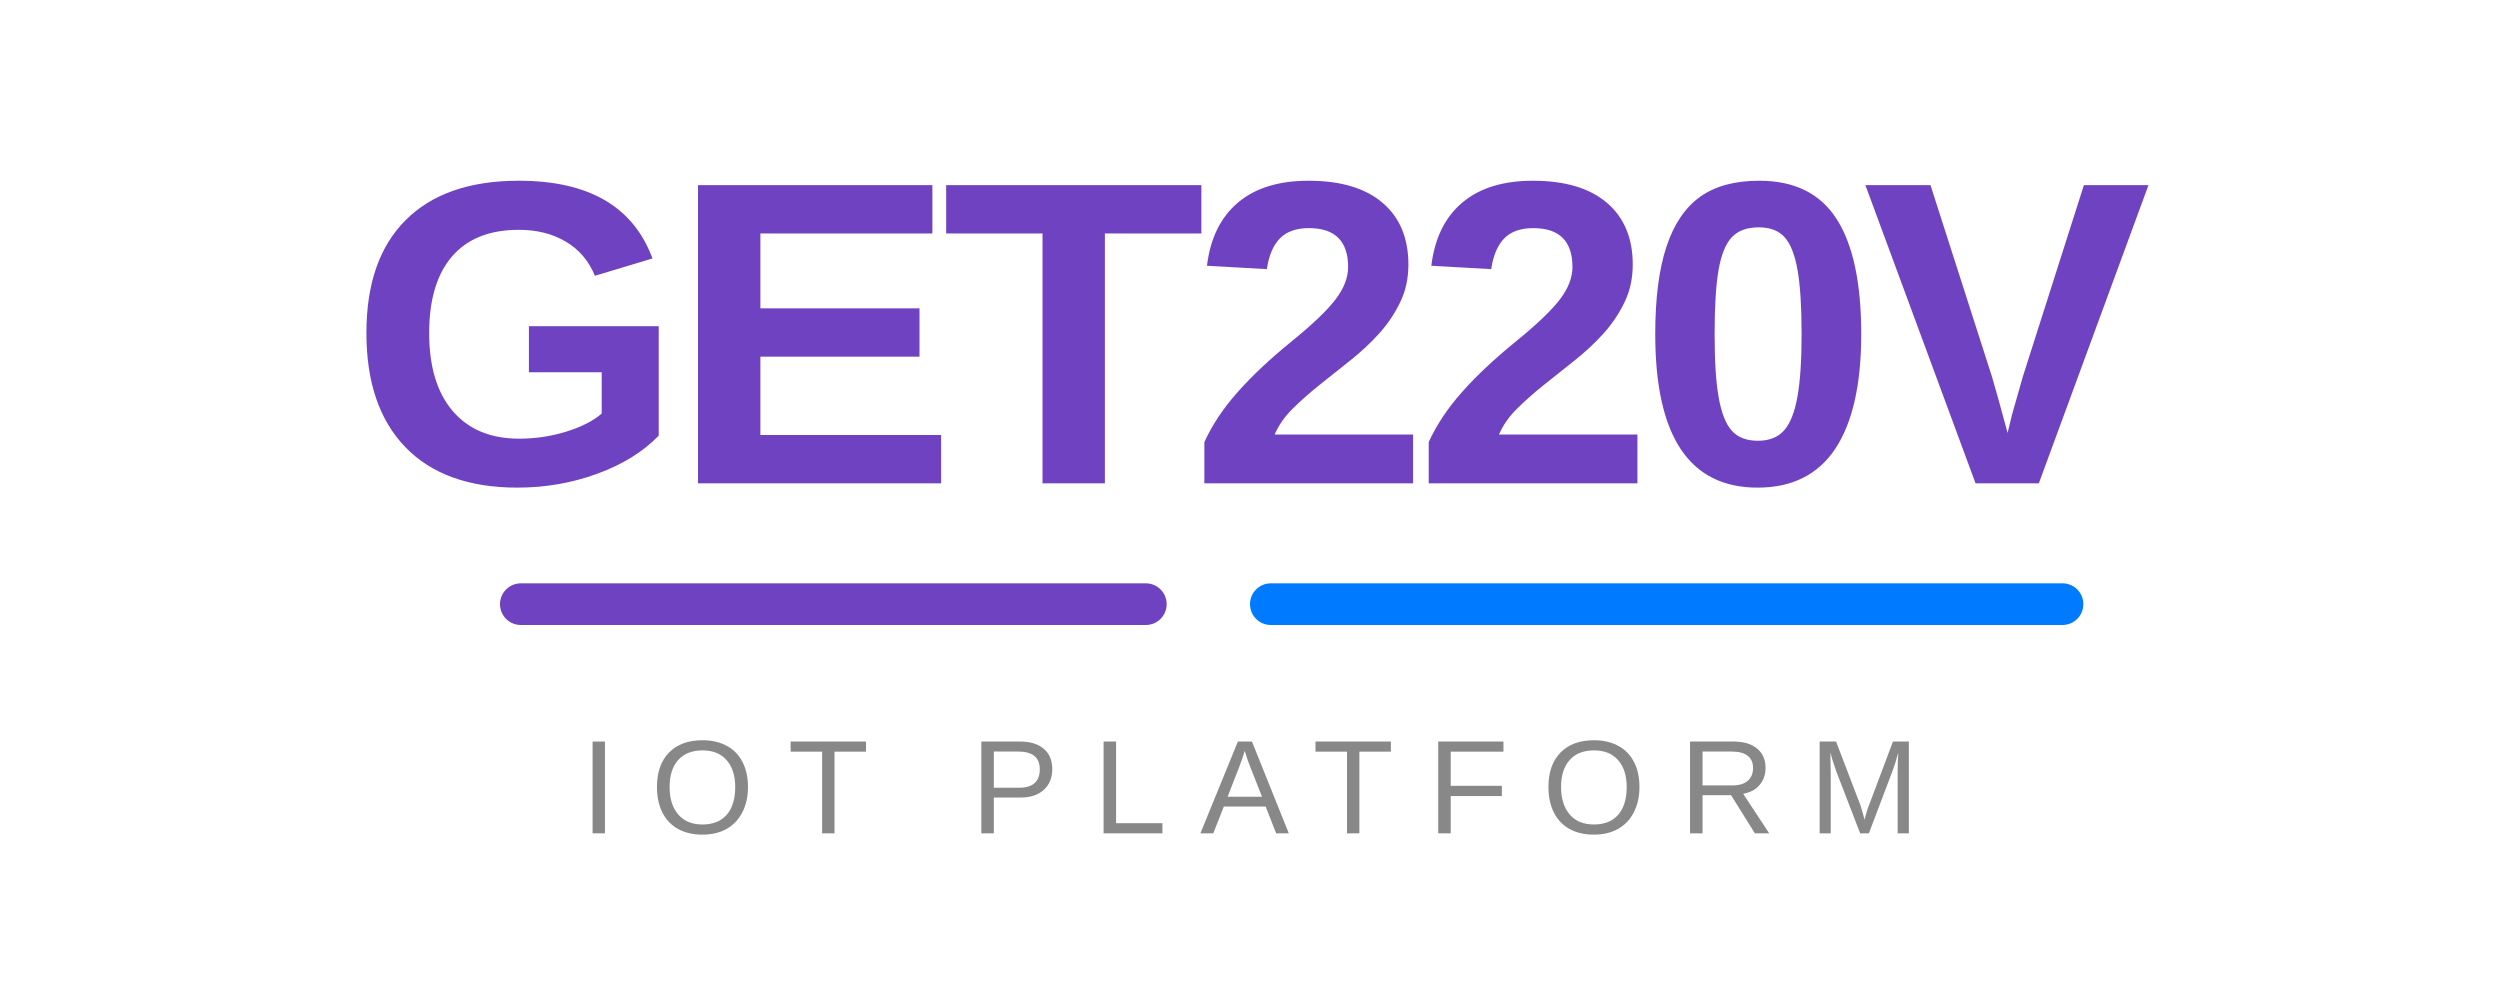
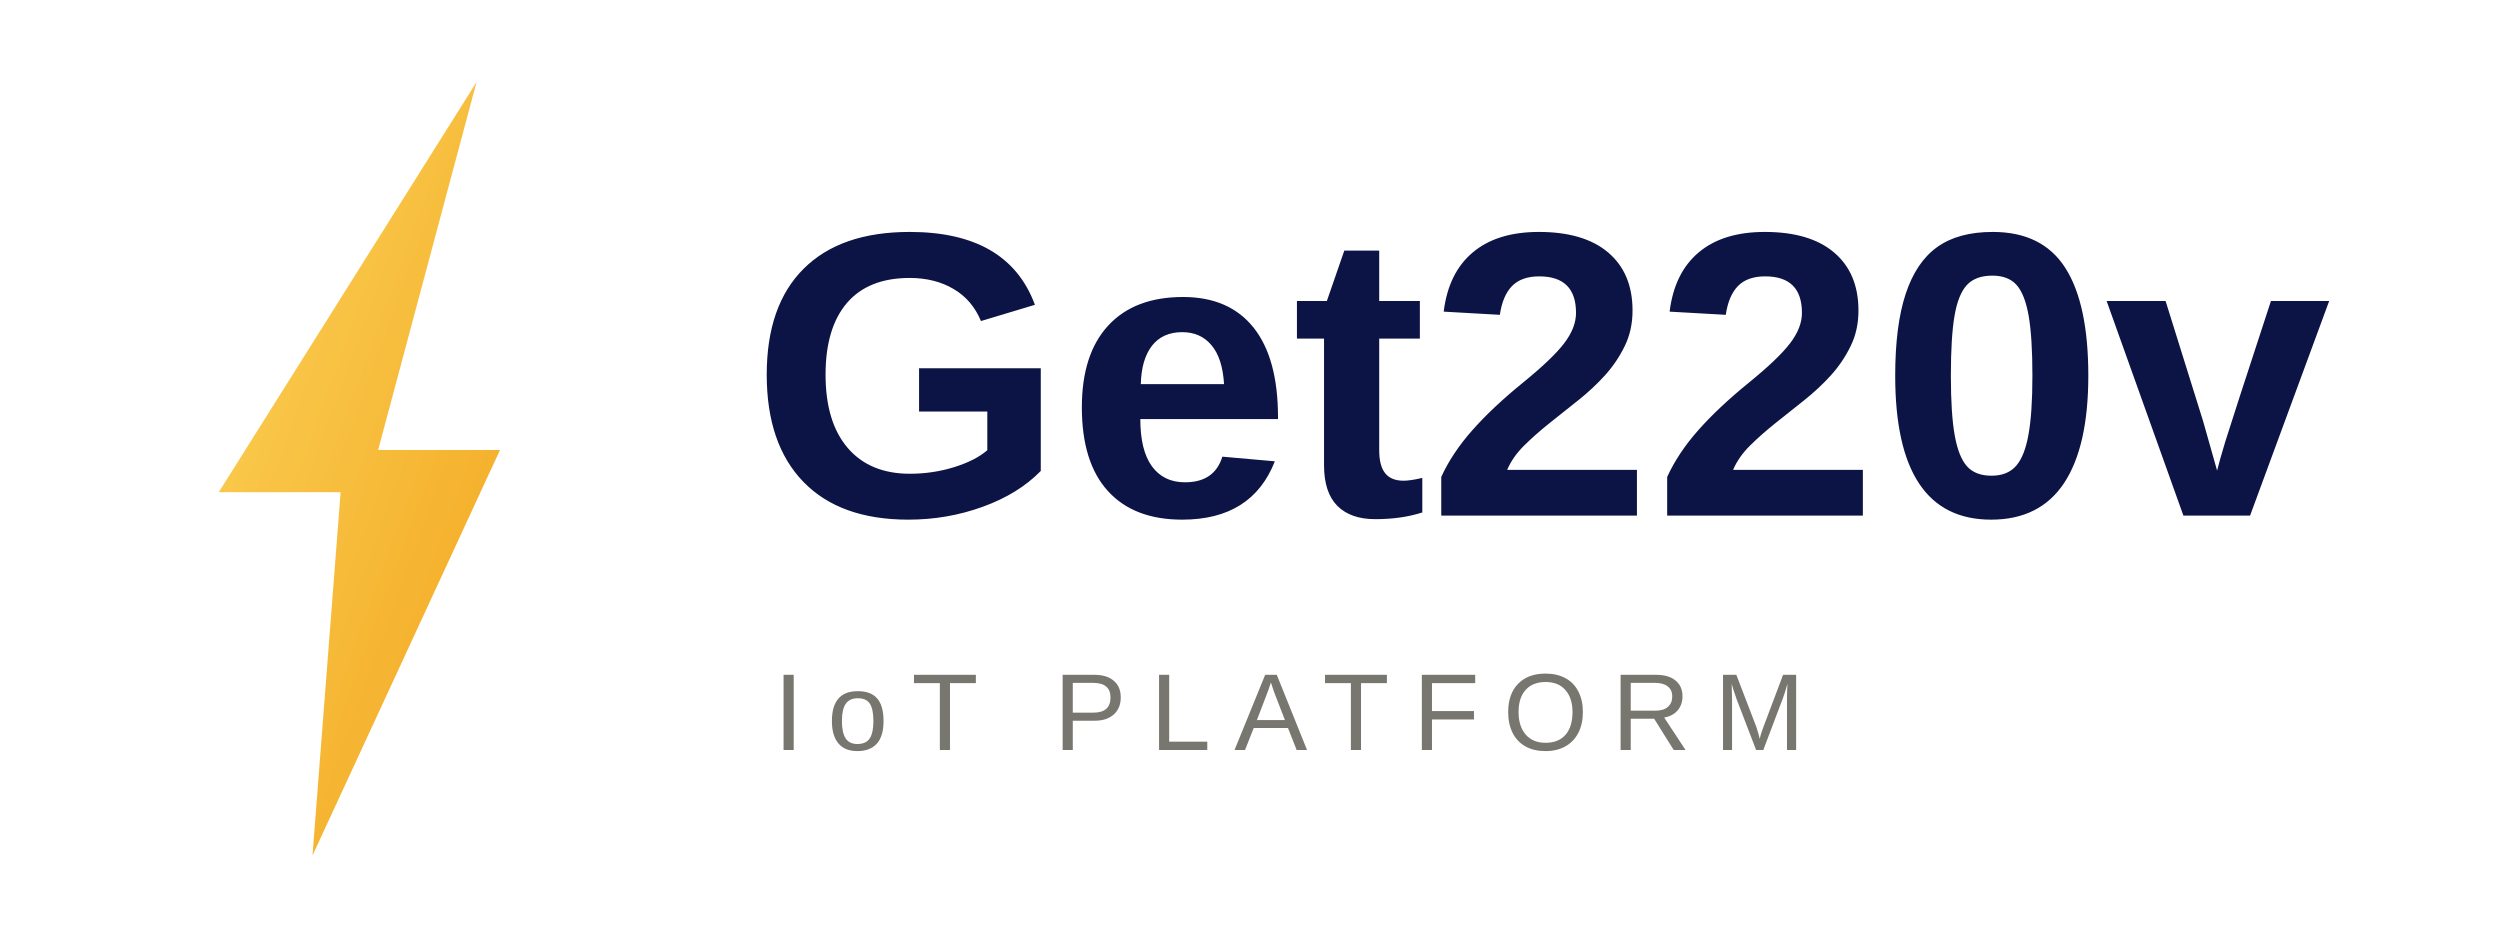
- <svg xmlns="http://www.w3.org/2000/svg" viewBox="0 0 300 120" width="300" height="120">
-   <text x="150" y="58" font-family="Arial Black, Arial, sans-serif" font-weight="900" font-size="52" fill="#6F42C1" text-anchor="middle" letter-spacing="-2">GET220V</text>
-   <rect x="60" y="70" width="80" height="5" rx="2.5" fill="#6F42C1" />
-   <rect x="150" y="70" width="100" height="5" rx="2.5" fill="#007BFF" />
-   <text x="150" y="100" font-family="Arial, sans-serif" font-weight="400" font-size="16" fill="#888888" text-anchor="middle" letter-spacing="4">IOT PLATFORM</text>
+ <svg xmlns="http://www.w3.org/2000/svg" viewBox="0 0 320 120" width="320" height="120">
+   <defs>
+     <linearGradient id="bolt" x1="0" y1="0" x2="1" y2="1">
+       <stop offset="0" stop-color="#FCD45A" />
+       <stop offset="1" stop-color="#F2A51E" />
+     </linearGradient>
+   </defs>
+   <path d="M61.0 10.5 L28.0 63.0 L43.6 63.0 L40.0 109.5 L64.0 57.6 L48.4 57.6 Z" fill="url(#bolt)" />
+   <text x="96" y="66" font-family="Arial, Helvetica, sans-serif" font-weight="700" font-size="52" fill="#0C1445">Get220v</text>
+   <text x="99" y="96" font-family="Arial, Helvetica, sans-serif" font-size="14" letter-spacing="3" fill="#77766F">IoT PLATFORM</text>
</svg>
